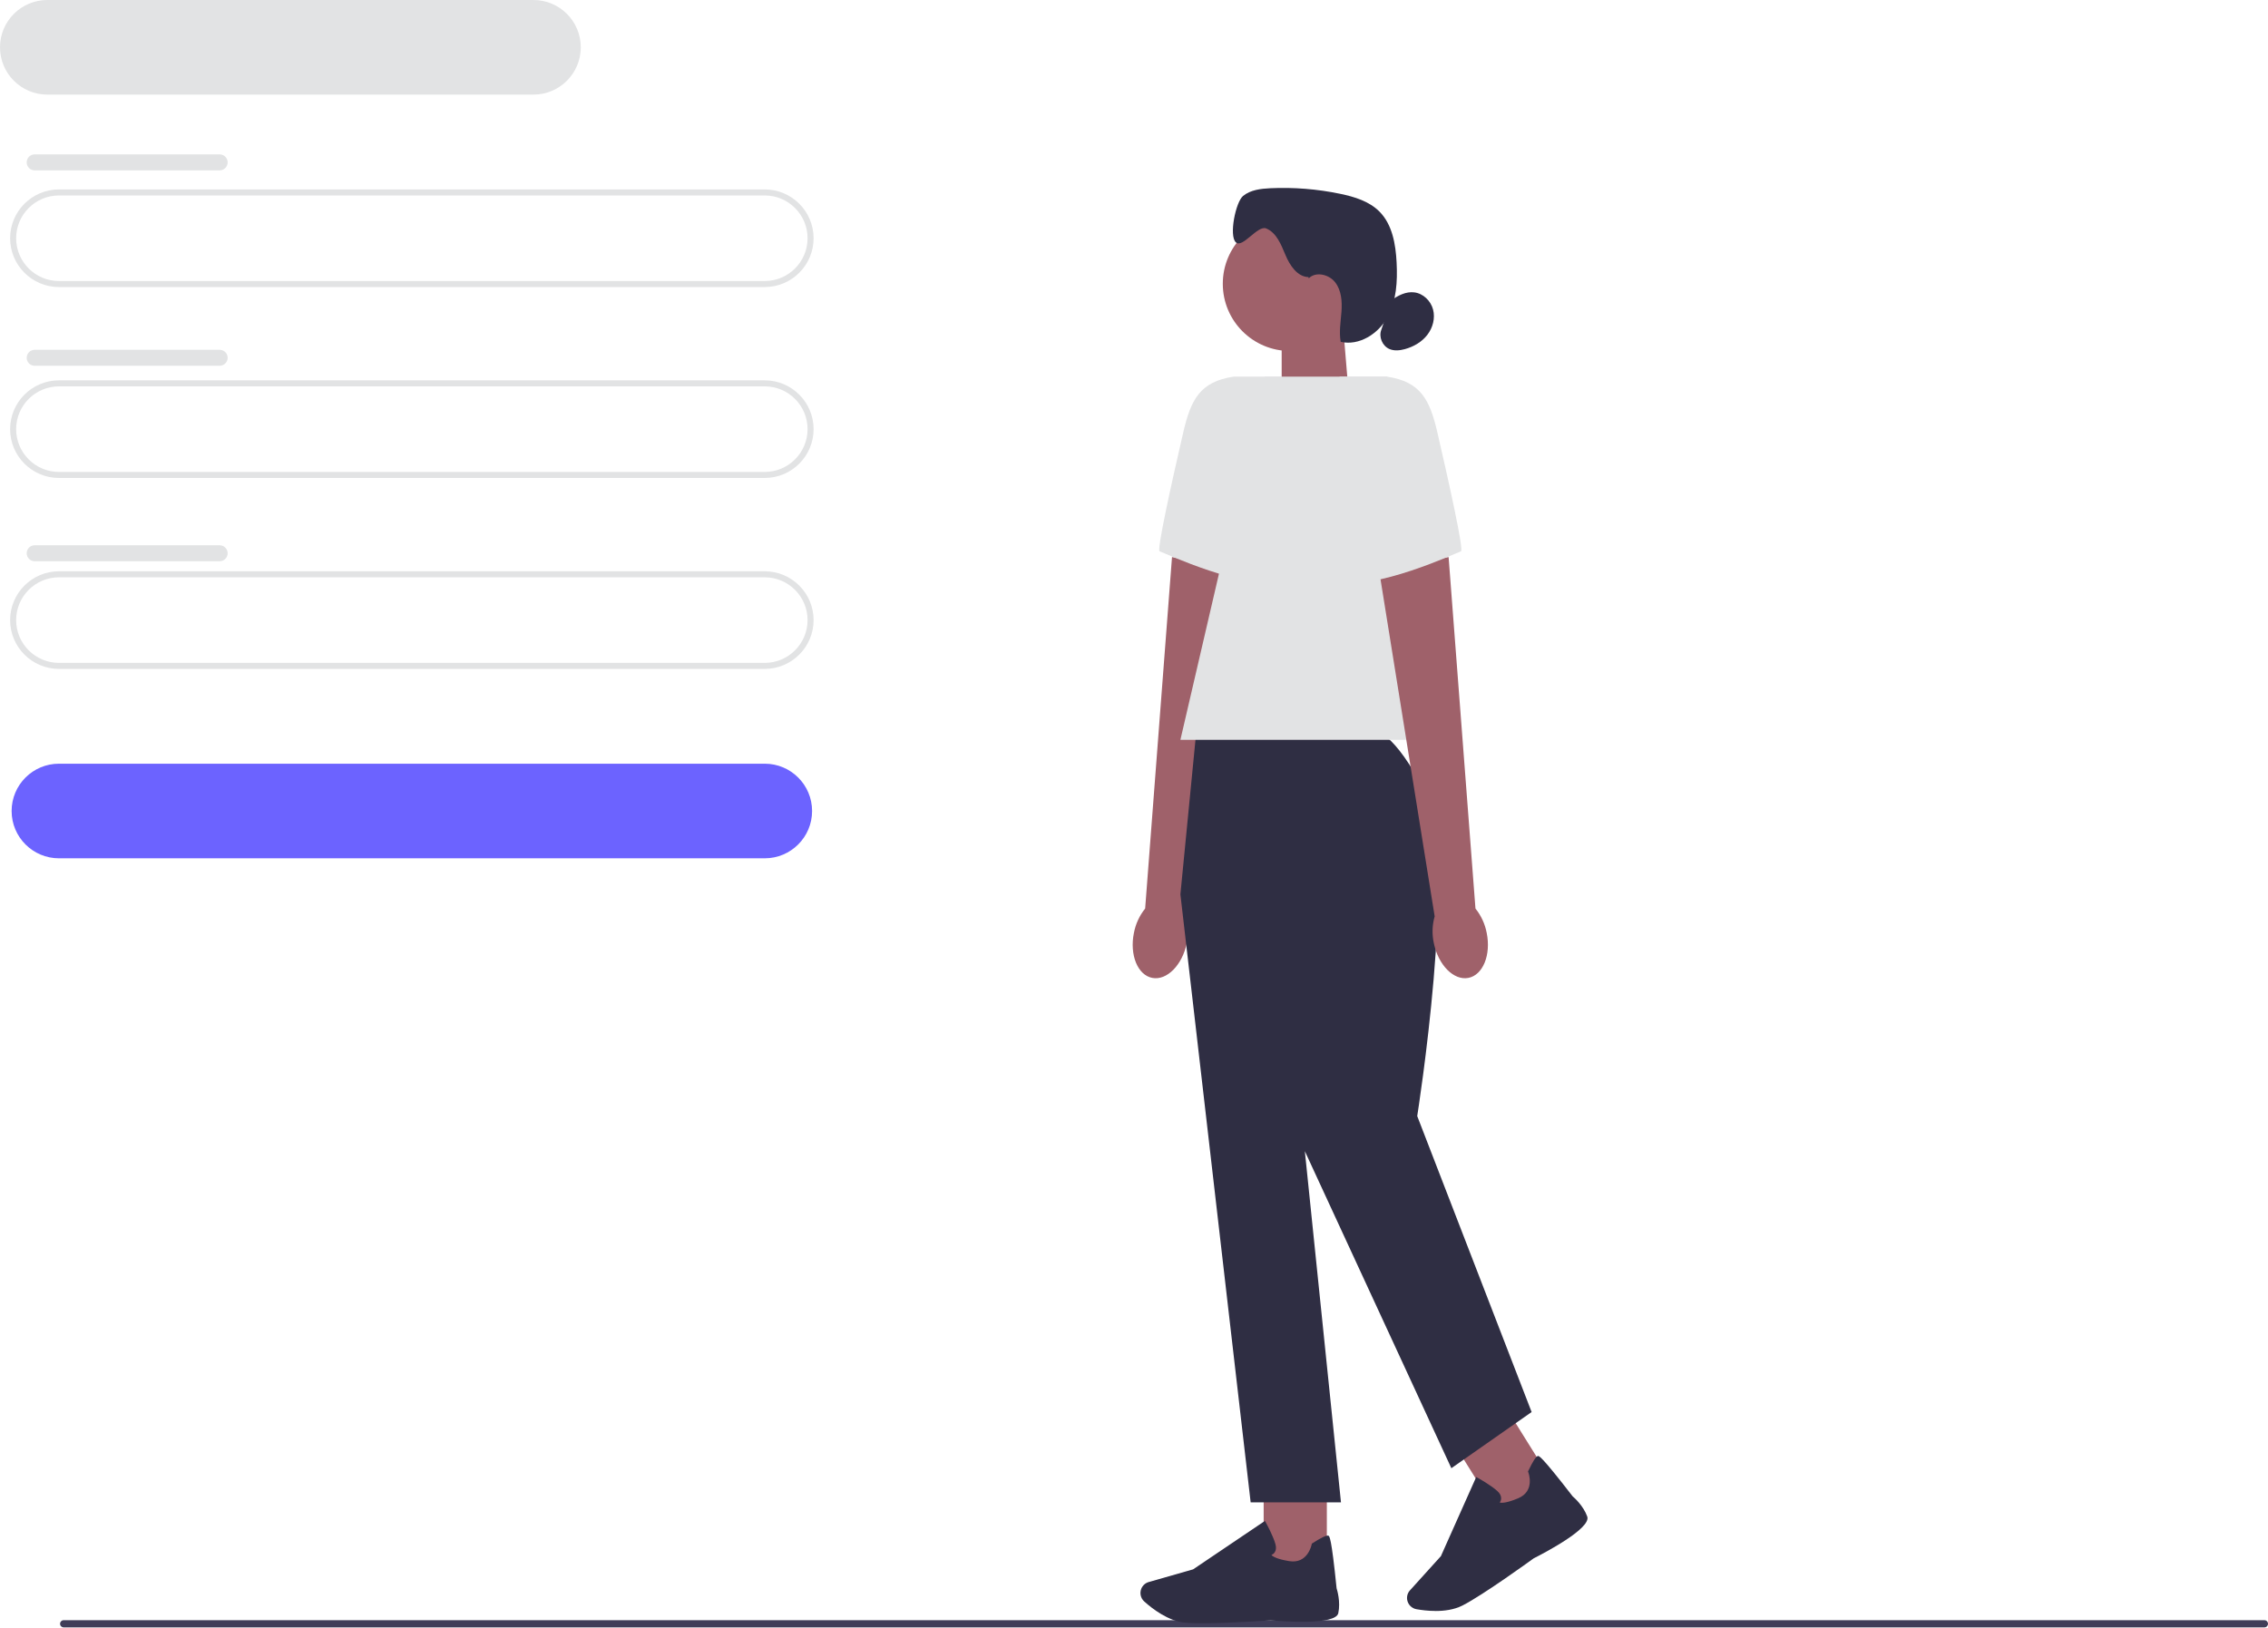
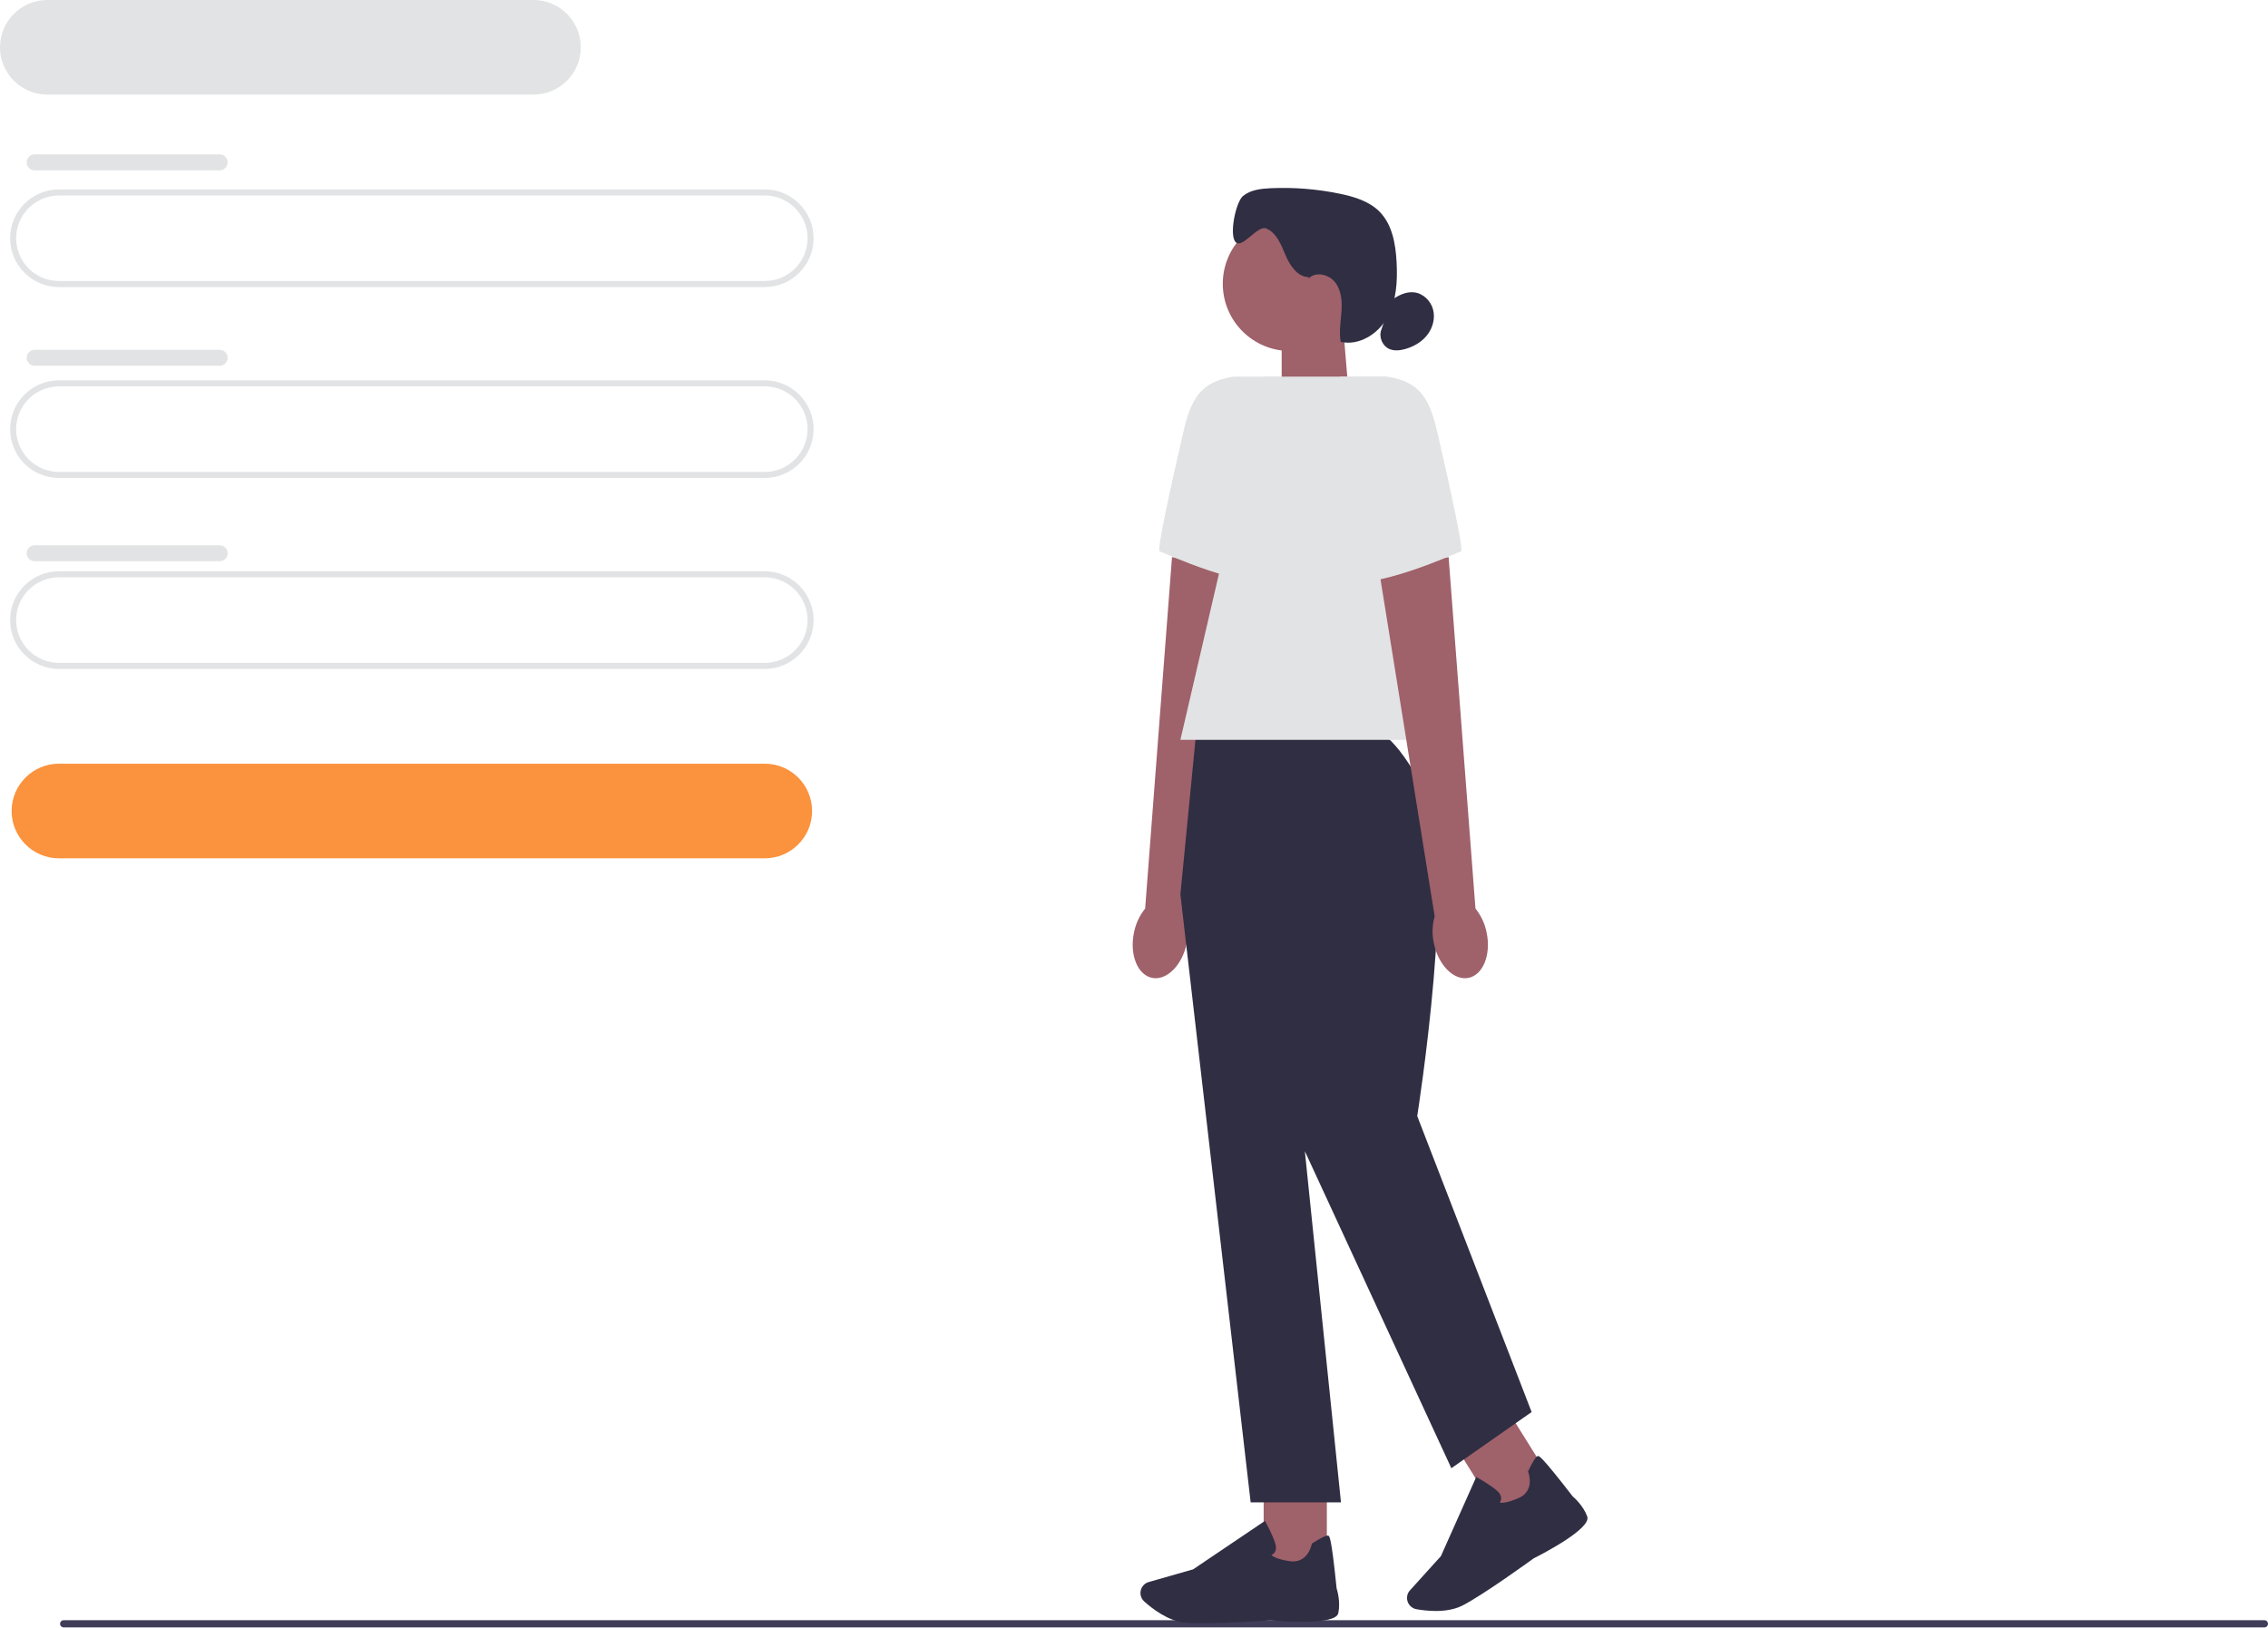
<svg xmlns="http://www.w3.org/2000/svg" width="751.57" height="539.42" viewBox="0 0 751.57 539.42">
  <path d="m19.9,538.23c0,.66.53,1.19,1.19,1.19h729.29c.66,0,1.19-.53,1.19-1.19s-.53-1.19-1.19-1.19H21.09c-.66,0-1.19.53-1.19,1.19Z" fill="#3f3d58" />
  <path d="m253.43,95.15H19.53c-8.92,0-16.18-7.26-16.18-16.18s7.26-16.18,16.18-16.18h233.9c8.92,0,16.18,7.26,16.18,16.18s-7.26,16.18-16.18,16.18ZM19.53,64.79c-7.82,0-14.18,6.36-14.18,14.18s6.36,14.18,14.18,14.18h233.9c7.82,0,14.18-6.36,14.18-14.18s-6.36-14.18-14.18-14.18H19.53Z" fill="#e2e3e4" />
-   <path d="m253.43,284.5H19.53c-8.65,0-15.68-7.03-15.68-15.68s7.03-15.68,15.68-15.68h233.9c8.65,0,15.68,7.03,15.68,15.68s-7.03,15.68-15.68,15.68Z" fill="#6c63ff" />
+   <path d="m253.43,284.5H19.53c-8.65,0-15.68-7.03-15.68-15.68s7.03-15.68,15.68-15.68h233.9c8.65,0,15.68,7.03,15.68,15.68s-7.03,15.68-15.68,15.68Z" fill="#fb923d" />
  <path d="m176.78,31.36H15.68C7.03,31.36,0,24.33,0,15.68S7.03,0,15.68,0h161.1c8.65,0,15.68,7.03,15.68,15.68s-7.03,15.68-15.68,15.68Z" fill="#e2e3e4" />
  <path d="m253.43,158.43H19.53c-8.92,0-16.18-7.26-16.18-16.18s7.26-16.18,16.18-16.18h233.9c8.92,0,16.18,7.26,16.18,16.18s-7.26,16.18-16.18,16.18Zm-233.9-30.36c-7.82,0-14.18,6.36-14.18,14.18s6.36,14.18,14.18,14.18h233.9c7.82,0,14.18-6.36,14.18-14.18s-6.36-14.18-14.18-14.18H19.53Z" fill="#e2e3e4" />
  <path d="m253.43,221.72H19.53c-8.92,0-16.18-7.26-16.18-16.18s7.26-16.18,16.18-16.18h233.9c8.92,0,16.18,7.26,16.18,16.18s-7.26,16.18-16.18,16.18Zm-233.9-30.36c-7.82,0-14.18,6.36-14.18,14.18s6.36,14.18,14.18,14.18h233.9c7.82,0,14.18-6.36,14.18-14.18s-6.36-14.18-14.18-14.18H19.53Z" fill="#e2e3e4" />
  <path d="m11.49,51.17h61.3c1.46,0,2.65,1.18,2.65,2.65h0c0,1.46-1.19,2.65-2.65,2.65H11.49c-1.46,0-2.65-1.18-2.65-2.65h0c0-1.46,1.19-2.65,2.65-2.65Z" fill="#e2e3e4" />
  <path d="m11.49,115.95h61.3c1.46,0,2.65,1.18,2.65,2.64h0c0,1.46-1.19,2.65-2.65,2.65H11.49c-1.46,0-2.65-1.18-2.65-2.64h0c0-1.46,1.19-2.65,2.65-2.65Z" fill="#e2e3e4" />
  <path d="m11.49,180.74h61.3c1.46,0,2.65,1.18,2.65,2.65h0c0,1.46-1.19,2.64-2.65,2.64H11.49c-1.46,0-2.65-1.18-2.65-2.65h0c0-1.46,1.19-2.64,2.65-2.64Z" fill="#e2e3e4" />
  <g>
    <polygon points="447.08 132.26 424.72 139.62 424.72 107.43 445.01 107.43 447.08 132.26" fill="#9f616a" />
    <circle cx="427.49" cy="94.06" r="22.28" fill="#9f616a" />
    <path d="m433.61,91.85c-3.73-.11-6.18-3.88-7.63-7.32s-2.94-7.39-6.4-8.81c-2.83-1.16-7.82,6.69-10.05,4.6-2.33-2.18-.06-13.37,2.41-15.38,2.47-2.01,5.85-2.4,9.03-2.55,7.76-.36,15.57.27,23.18,1.86,4.71.98,9.55,2.46,12.95,5.86,4.3,4.32,5.4,10.83,5.71,16.92.32,6.23-.04,12.75-3.07,18.2s-9.37,9.47-15.45,8.08c-.61-3.3.01-6.69.25-10.05.23-3.35-.01-6.97-2.06-9.64-2.04-2.67-6.42-3.73-8.8-1.36" fill="#2f2e43" />
    <path d="m461.02,99.57c2.23-1.63,4.9-3,7.64-2.66,2.96.36,5.47,2.8,6.23,5.69s-.09,6.07-1.93,8.43c-1.83,2.36-4.56,3.92-7.44,4.7-1.67.45-3.5.64-5.09-.04-2.34-1.01-3.61-4-2.69-6.38" fill="#2f2e43" />
    <g>
      <path id="uuid-00bc58e7-734f-4d7c-a085-03c0cd267642-5529" d="m375.76,309.2c-1.49,7.32,1.24,14.01,6.08,14.94s9.97-4.26,11.45-11.58c.63-2.92.53-5.94-.29-8.82l18.43-114.75-23.05-4.34-8.9,116.5c-1.89,2.36-3.16,5.12-3.72,8.06h0Z" fill="#9f616a" />
      <path d="m424.48,124.85h-15.73c-11.12,1.69-14.14,7.62-16.67,18.58-3.86,16.72-8.79,38.98-7.81,39.31,1.57.52,28.35,13.12,42,10.24l-1.79-68.13h0Z" fill="#e2e3e4" />
    </g>
    <rect x="418.75" y="490.36" width="20.94" height="29.71" fill="#9f616a" />
    <path d="m398.36,538.05c-2.2,0-4.16-.05-5.64-.19-5.56-.51-10.87-4.62-13.54-7.02-1.2-1.08-1.58-2.8-.96-4.28h0c.45-1.06,1.34-1.86,2.45-2.17l14.7-4.2,23.8-16.06.27.48c.1.18,2.44,4.39,3.22,7.23.3,1.08.22,1.98-.23,2.68-.31.48-.75.76-1.1.92.43.45,1.78,1.37,5.94,2.03,6.07.96,7.35-5.33,7.4-5.59l.04-.21.18-.12c2.89-1.86,4.67-2.71,5.28-2.53.38.11,1.02.31,2.75,17.44.17.54,1.38,4.48.56,8.25-.89,4.1-18.81,2.69-22.4,2.37-.1.01-13.52.97-22.71.97h0Z" fill="#2f2e43" />
    <rect x="487.82" y="470.31" width="20.94" height="29.71" transform="translate(-181.25 337.18) rotate(-31.95)" fill="#9f616a" />
    <path d="m475.72,533.98c-2.46,0-4.72-.3-6.33-.58-1.58-.28-2.82-1.54-3.08-3.12h0c-.18-1.14.15-2.29.93-3.14l10.25-11.34,11.7-26.22.48.26c.18.1,4.39,2.43,6.56,4.43.83.76,1.24,1.57,1.22,2.4-.01.58-.23,1.04-.45,1.37.6.16,2.23.22,6.11-1.42,5.66-2.39,3.42-8.41,3.32-8.66l-.08-.2.09-.19c1.47-3.11,2.52-4.77,3.14-4.94.39-.11,1.03-.28,11.56,13.35.43.36,3.54,3.07,4.84,6.7,1.41,3.95-14.54,12.24-17.75,13.86-.1.08-16.79,12.21-23.65,15.66-2.72,1.37-5.94,1.79-8.87,1.79h0Z" fill="#2f2e43" />
    <path d="m455.11,241.91h-58.63l-5.32,54.54,23.28,201.52h29.93l-11.97-116.39,48.55,105.08,26.6-18.62-37.91-98.1s13.54-85.46,2.9-106.75c-10.64-21.28-17.43-21.28-17.43-21.28h0Z" fill="#2f2e43" />
    <polygon points="484.28 245.23 391.16 245.23 419.1 124.85 459.67 124.85 484.28 245.23" fill="#e2e3e4" />
    <path id="uuid-ece83039-1aa0-468e-a846-e0cb6ecd6032-5530" d="m492.66,309.2c1.49,7.32-1.24,14.01-6.08,14.94s-9.97-4.26-11.45-11.58c-.63-2.92-.53-5.94.29-8.82l-18.43-114.75,23.05-4.34,8.9,116.5c1.89,2.36,3.16,5.12,3.72,8.06h0Z" fill="#9f616a" />
    <path d="m443.94,124.85h15.73c11.12,1.69,14.14,7.62,16.67,18.58,3.86,16.72,8.79,38.98,7.81,39.31-1.57.52-28.35,13.12-42,10.24l1.79-68.13h0Z" fill="#e2e3e4" />
  </g>
</svg>
